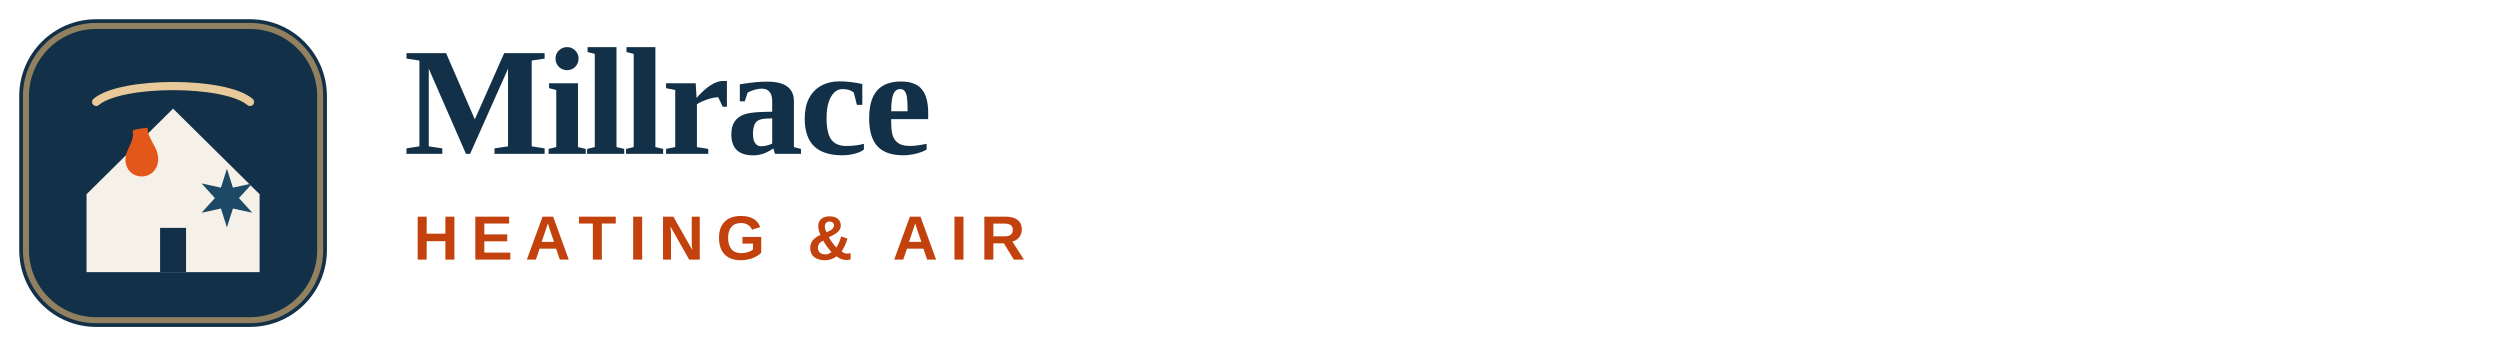
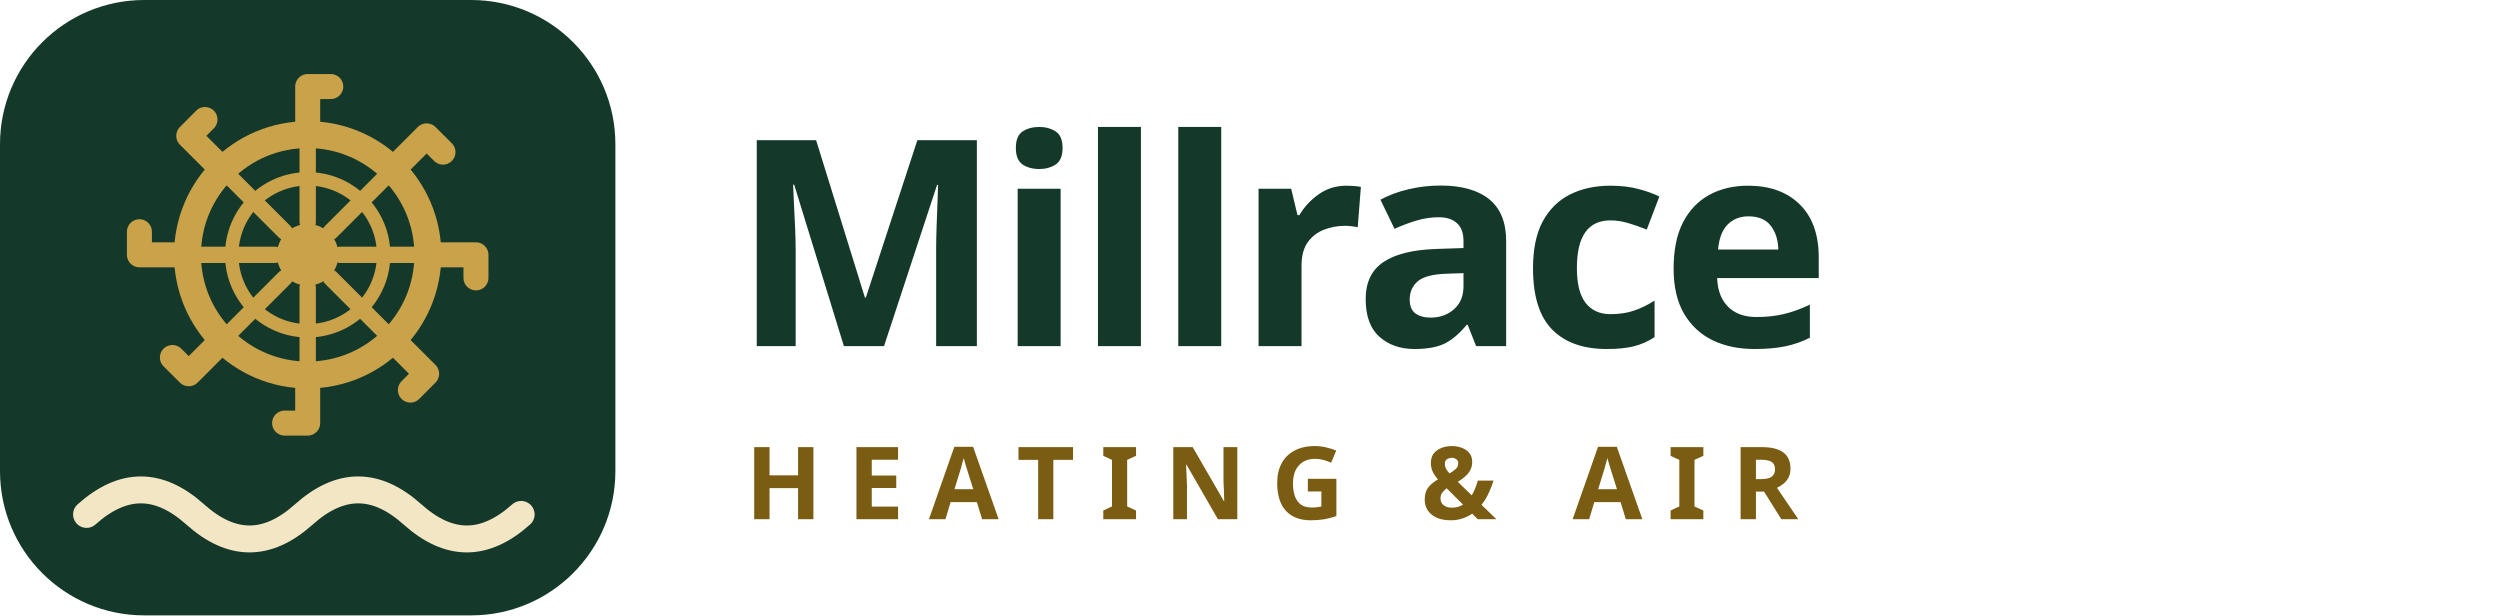
- <svg xmlns="http://www.w3.org/2000/svg" viewBox="0 0 520 72" role="img" aria-label="Millrace Heating and Air">
-   <g transform="translate(4 4)">
-     <rect width="64" height="64" rx="16" fill="#123047" />
-     <rect x="1.4" y="1.4" width="61.2" height="61.2" rx="14.6" fill="none" stroke="#C9A46C" stroke-opacity="0.7" stroke-width="1.25" />
-     <path d="M16 17.2c5.2-4.4 26.8-4.4 32 0" fill="none" stroke="#E7C99A" stroke-width="1.7" stroke-linecap="round" />
-     <path d="M14 36.4 32 18.6 50 36.4V52.6H14Z" fill="#F6F1E8" />
-     <path d="M23.6 23.2c.4 2.5-1.5 3.7-1.5 6 0 2.1 1.5 3.5 3.4 3.5s3.4-1.5 3.4-3.6c0-2.7-2.2-4-2.2-6.6 0 .2-2.6.2-3.1.7Z" fill="#E4571A" />
-     <path d="M43.2,31.1L44.45,35.03L48.48,34.15L45.7,37.2L48.48,40.25L44.45,39.37L43.2,43.3L41.95,39.37L37.92,40.25L40.7,37.2L37.92,34.15L41.95,35.03Z" fill="#1C4A66" />
-     <path d="M29.3 43.4h5.4v9.2h-5.4z" fill="#123047" />
-   </g>
-   <text x="84" y="32" fill="#123047" font-family="Georgia, 'Times New Roman', serif" font-size="32" font-weight="600" letter-spacing="-0.8">Millrace</text>
-   <text x="86" y="54" fill="#C2410C" font-family="Arial, Helvetica, sans-serif" font-size="13" font-weight="700" letter-spacing="2.6">HEATING &amp; AIR</text>
+ <svg xmlns="http://www.w3.org/2000/svg" viewBox="0 0 260 64" width="2080" height="512">
+   <rect width="64" height="64" rx="15" fill="#14392b" />
+   <circle cx="32" cy="26.5" r="12.5" fill="none" stroke="#c9a24a" stroke-width="2.8" />
+   <circle cx="32" cy="26.5" r="7.9" fill="none" stroke="#c9a24a" stroke-width="1.4" />
+   <path d="M35.40 26.50L44.50 26.50" stroke="#c9a24a" stroke-width="1.7" stroke-linecap="round" />
+   <path d="M45.70 26.50L49.50 26.50L49.50 28.90" fill="none" stroke="#c9a24a" stroke-width="2.6" stroke-linecap="round" stroke-linejoin="round" />
+   <path d="M34.40 28.90L40.84 35.34" stroke="#c9a24a" stroke-width="1.7" stroke-linecap="round" />
+   <path d="M41.69 36.19L44.37 38.87L42.68 40.57" fill="none" stroke="#c9a24a" stroke-width="2.6" stroke-linecap="round" stroke-linejoin="round" />
+   <path d="M32.00 29.90L32.00 39.00" stroke="#c9a24a" stroke-width="1.7" stroke-linecap="round" />
+   <path d="M32.00 40.20L32.00 44.00L29.60 44.00" fill="none" stroke="#c9a24a" stroke-width="2.6" stroke-linecap="round" stroke-linejoin="round" />
+   <path d="M29.60 28.90L23.16 35.34" stroke="#c9a24a" stroke-width="1.7" stroke-linecap="round" />
+   <path d="M22.31 36.19L19.63 38.87L17.93 37.18" fill="none" stroke="#c9a24a" stroke-width="2.6" stroke-linecap="round" stroke-linejoin="round" />
+   <path d="M28.60 26.50L19.50 26.50" stroke="#c9a24a" stroke-width="1.7" stroke-linecap="round" />
+   <path d="M18.30 26.50L14.50 26.50L14.50 24.10" fill="none" stroke="#c9a24a" stroke-width="2.6" stroke-linecap="round" stroke-linejoin="round" />
+   <path d="M29.60 24.10L23.16 17.66" stroke="#c9a24a" stroke-width="1.7" stroke-linecap="round" />
+   <path d="M22.31 16.81L19.63 14.13L21.32 12.43" fill="none" stroke="#c9a24a" stroke-width="2.6" stroke-linecap="round" stroke-linejoin="round" />
+   <path d="M32.00 23.10L32.00 14.00" stroke="#c9a24a" stroke-width="1.7" stroke-linecap="round" />
+   <path d="M32.00 12.80L32.00 9.00L34.40 9.00" fill="none" stroke="#c9a24a" stroke-width="2.6" stroke-linecap="round" stroke-linejoin="round" />
+   <path d="M34.40 24.10L40.84 17.66" stroke="#c9a24a" stroke-width="1.7" stroke-linecap="round" />
+   <path d="M41.69 16.81L44.37 14.13L46.07 15.82" fill="none" stroke="#c9a24a" stroke-width="2.6" stroke-linecap="round" stroke-linejoin="round" />
+   <circle cx="32" cy="26.5" r="3.2" fill="#c9a24a" />
+   <path d="M9 53.5c3.8-3.4 7.5-3.4 11.3 0s7.5 3.4 11.3 0 7.5-3.4 11.3 0 7.5 3.4 11.3 0" fill="none" stroke="#f3e6c4" stroke-width="2.8" stroke-linecap="round" />
+   <text x="76" y="36" style="font-family:'Space Grotesk',sans-serif;font-weight:700;font-size:30px;letter-spacing:-0.8px" fill="#14392b">Millrace</text>
+   <text x="77.5" y="54" style="font-family:Manrope,sans-serif;font-weight:700;font-size:10.5px;letter-spacing:2.6px" fill="#7a5c12">HEATING &amp; AIR</text>
</svg>
